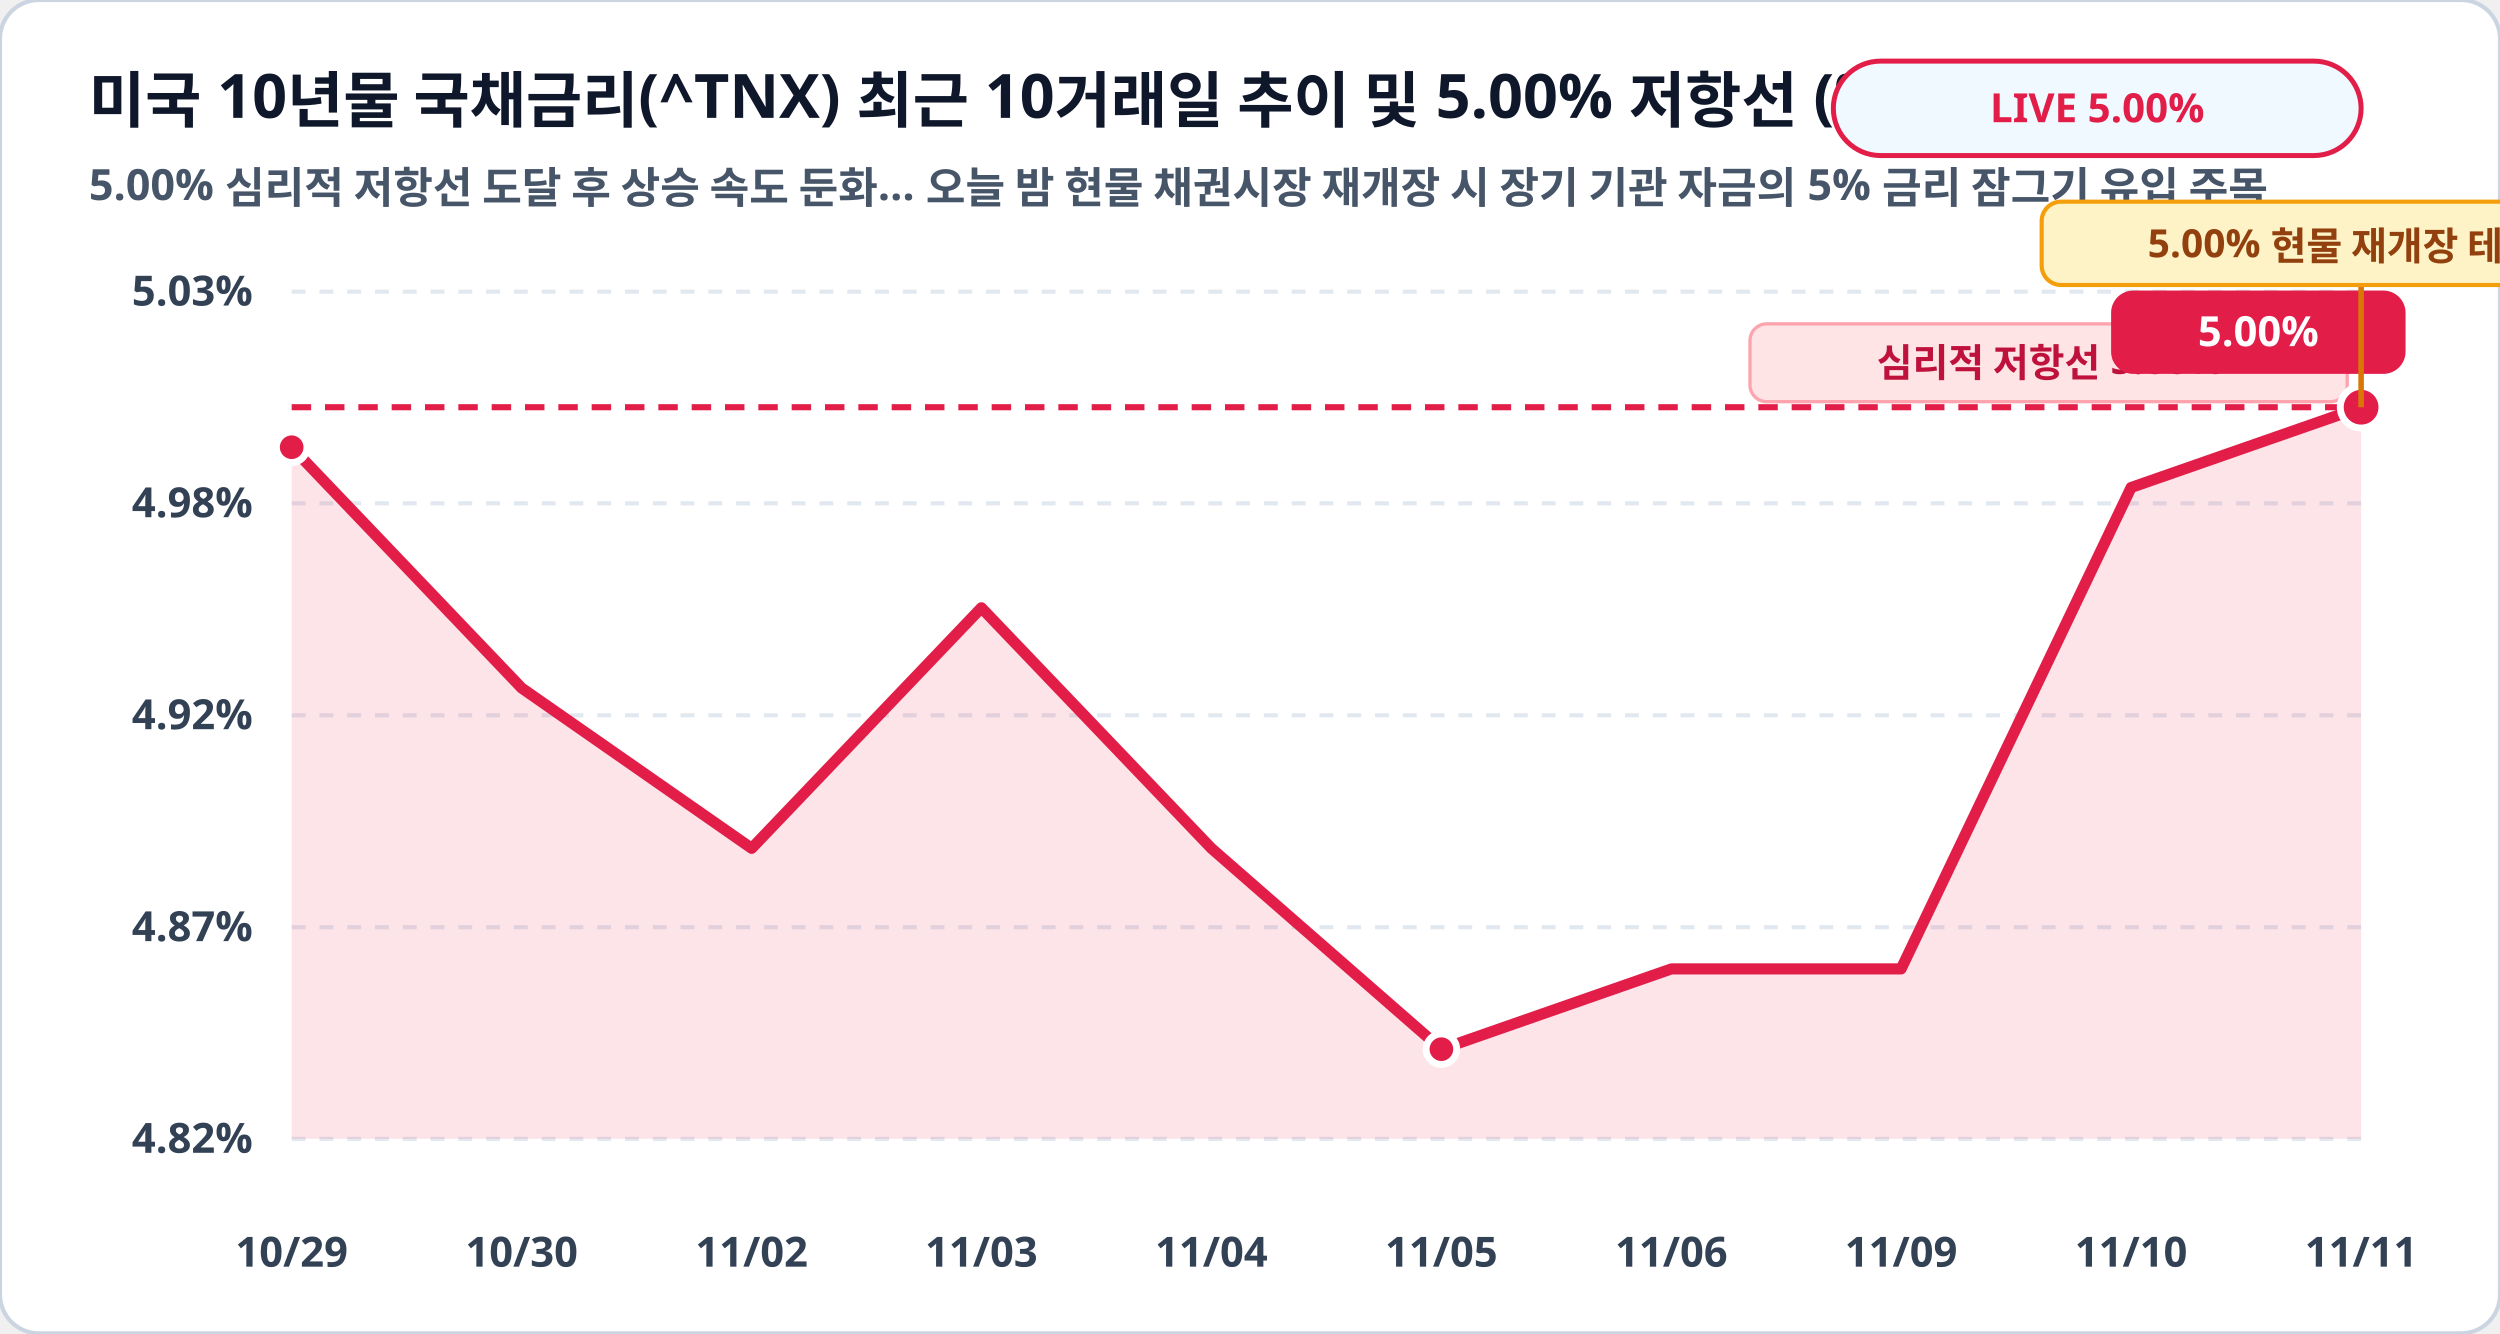
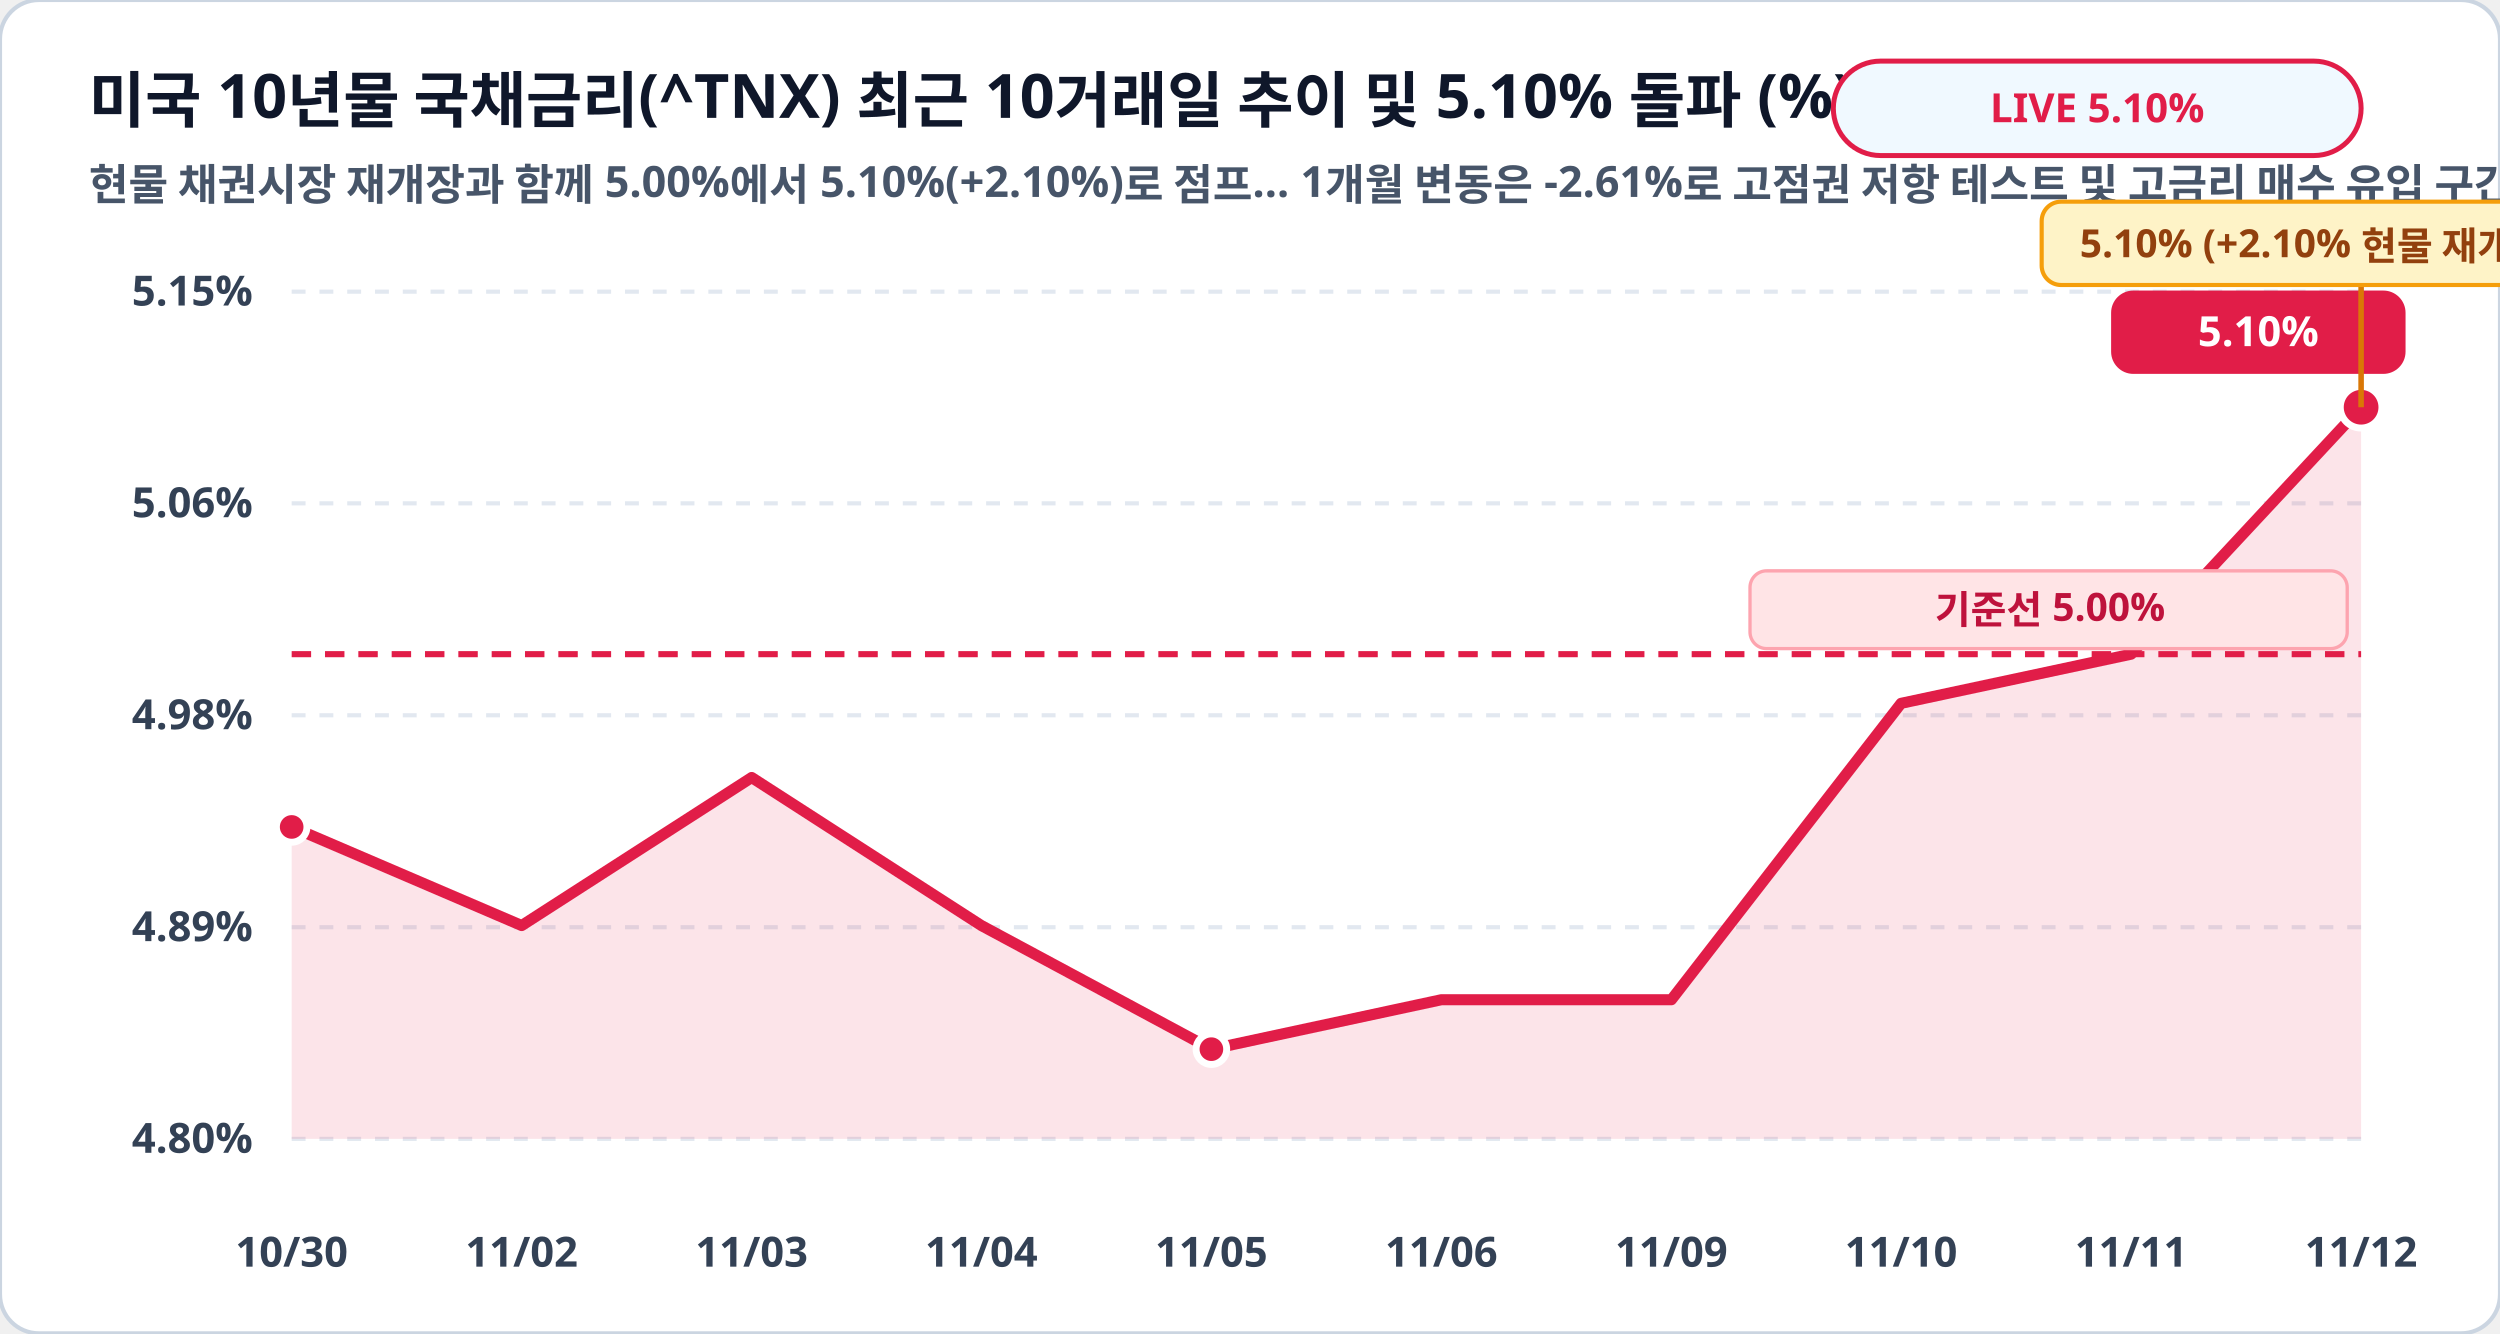
<svg xmlns="http://www.w3.org/2000/svg" viewBox="0 0 900 480" width="100%" height="100%">
  <rect width="900" height="480" rx="14" fill="#ffffff" stroke="#cbd5e1" stroke-width="1.5" />
-   <text x="32" y="44" fill="#0f172a" font-family="Pretendard, sans-serif" font-size="22" font-weight="900">미국 10년물 국채금리(^TNX) 최근 10거래일 추이 및 5.00% 저항선 (%)</text>
-   <text x="32" y="72" fill="#475569" font-family="Pretendard, sans-serif" font-size="15.5" font-weight="600">5.00% 심리적 저항선 도달 후 상승 속도 둔화… 오늘 밤 현물 채권시장 재개장 시 장기 기관 자금의 5% 금리 잠그기 유입 주목</text>
+   <text x="32" y="44" fill="#0f172a" font-family="Pretendard, sans-serif" font-size="22" font-weight="900">미국 10년물 국채금리(^TNX) 최근 10거래일 추이 및 5.10% 돌파 (%)</text>
+   <text x="32" y="72" fill="#475569" font-family="Pretendard, sans-serif" font-size="15.5" font-weight="600">현물 채권시장 재개장과 함께 5.00%에서 5.10%(+2.10%)로 점프… 1개월 변동은 -2.61%로 고점권 저항 테스트 및 고금리 매수 유입 구간</text>
  <rect x="660" y="22" width="190" height="34" rx="17" fill="#f0f9ff" stroke="#e11d48" stroke-width="1.8" />
-   <text x="755" y="44" fill="#e11d48" font-family="Pretendard, sans-serif" font-size="14.5" font-weight="800" text-anchor="middle">LIVE 5.00%</text>
+   <text x="755" y="44" fill="#e11d48" font-family="Pretendard, sans-serif" font-size="14.5" font-weight="800" text-anchor="middle">LIVE 5.10%</text>
  <line x1="105" y1="105.0" x2="850" y2="105.0" stroke="#e2e8f0" stroke-width="1.5" stroke-dasharray="5,5" />
-   <text x="91" y="110.0" fill="#334155" font-family="Pretendard, sans-serif" font-size="15" font-weight="700" text-anchor="end">5.03%</text>
+   <text x="91" y="110.0" fill="#334155" font-family="Pretendard, sans-serif" font-size="15" font-weight="700" text-anchor="end">5.15%</text>
  <line x1="105" y1="181.2" x2="850" y2="181.2" stroke="#e2e8f0" stroke-width="1.5" stroke-dasharray="5,5" />
-   <text x="91" y="186.2" fill="#334155" font-family="Pretendard, sans-serif" font-size="15" font-weight="700" text-anchor="end">4.98%</text>
+   <text x="91" y="186.2" fill="#334155" font-family="Pretendard, sans-serif" font-size="15" font-weight="700" text-anchor="end">5.06%</text>
  <line x1="105" y1="257.5" x2="850" y2="257.5" stroke="#e2e8f0" stroke-width="1.5" stroke-dasharray="5,5" />
-   <text x="91" y="262.5" fill="#334155" font-family="Pretendard, sans-serif" font-size="15" font-weight="700" text-anchor="end">4.92%</text>
+   <text x="91" y="262.5" fill="#334155" font-family="Pretendard, sans-serif" font-size="15" font-weight="700" text-anchor="end">4.98%</text>
  <line x1="105" y1="333.8" x2="850" y2="333.8" stroke="#e2e8f0" stroke-width="1.5" stroke-dasharray="5,5" />
-   <text x="91" y="338.8" fill="#334155" font-family="Pretendard, sans-serif" font-size="15" font-weight="700" text-anchor="end">4.87%</text>
+   <text x="91" y="338.8" fill="#334155" font-family="Pretendard, sans-serif" font-size="15" font-weight="700" text-anchor="end">4.89%</text>
  <line x1="105" y1="410.0" x2="850" y2="410.0" stroke="#e2e8f0" stroke-width="1.5" stroke-dasharray="5,5" />
-   <text x="91" y="415.0" fill="#334155" font-family="Pretendard, sans-serif" font-size="15" font-weight="700" text-anchor="end">4.82%</text>
-   <polygon points="105.0,410.0 105.0,161.0 187.8,247.7 270.6,305.4 353.3,218.8 436.1,305.4 518.9,377.7 601.7,348.8 684.4,348.8 767.2,175.5 850.0,146.6 850.0,410.0" fill="#e11d48" fill-opacity="0.12" />
-   <polyline fill="none" stroke="#e11d48" stroke-width="4" stroke-linecap="round" stroke-linejoin="round" points="105.0,161.0 187.8,247.7 270.6,305.4 353.3,218.8 436.1,305.4 518.9,377.7 601.7,348.8 684.4,348.8 767.2,175.5 850.0,146.6" />
-   <line x1="105" y1="146.6" x2="850" y2="146.6" stroke="#e11d48" stroke-width="2.2" stroke-dasharray="7,5" />
-   <rect x="630" y="116.6" width="215" height="28" rx="6" fill="#ffe4e6" stroke="#fda4af" stroke-width="1.2" />
-   <text x="738" y="135.6" fill="#be123c" font-family="Pretendard, sans-serif" font-size="14" font-weight="800" text-anchor="middle">심리적 저항선 5.00%</text>
-   <circle cx="105.0" cy="161.0" r="5.5" fill="#e11d48" stroke="#ffffff" stroke-width="2.5" />
-   <circle cx="518.9" cy="377.7" r="5.5" fill="#e11d48" stroke="#ffffff" stroke-width="2.5" />
+   <text x="91" y="415.0" fill="#334155" font-family="Pretendard, sans-serif" font-size="15" font-weight="700" text-anchor="end">4.80%</text>
+   <polygon points="105.0,410.0 105.0,297.7 187.8,333.2 270.6,279.9 353.3,333.2 436.1,377.7 518.9,359.9 601.7,359.9 684.4,253.2 767.2,235.5 850.0,146.6 850.0,410.0" fill="#e11d48" fill-opacity="0.12" />
+   <polyline fill="none" stroke="#e11d48" stroke-width="4" stroke-linecap="round" stroke-linejoin="round" points="105.0,297.7 187.8,333.2 270.6,279.9 353.3,333.2 436.1,377.7 518.9,359.9 601.7,359.9 684.4,253.2 767.2,235.5 850.0,146.6" />
+   <line x1="105" y1="235.5" x2="850" y2="235.5" stroke="#e11d48" stroke-width="2.2" stroke-dasharray="7,5" />
+   <rect x="630" y="205.5" width="215" height="28" rx="6" fill="#ffe4e6" stroke="#fda4af" stroke-width="1.2" />
+   <text x="738" y="224.5" fill="#be123c" font-family="Pretendard, sans-serif" font-size="14" font-weight="800" text-anchor="middle">기준선 5.00%</text>
+   <circle cx="105.0" cy="297.7" r="5.5" fill="#e11d48" stroke="#ffffff" stroke-width="2.5" />
+   <circle cx="436.1" cy="377.7" r="5.5" fill="#e11d48" stroke="#ffffff" stroke-width="2.5" />
  <circle cx="850.0" cy="146.6" r="7.5" fill="#e11d48" stroke="#ffffff" stroke-width="2.5" />
  <rect x="760.0" y="104.6" width="106" height="30" rx="8" fill="#e11d48" />
-   <text x="813.0" y="124.6" fill="#ffffff" font-family="Pretendard, sans-serif" font-size="15" font-weight="800" text-anchor="middle">5.00%</text>
+   <text x="813.0" y="124.6" fill="#ffffff" font-family="Pretendard, sans-serif" font-size="15" font-weight="800" text-anchor="middle">5.10%</text>
  <line x1="850.0" y1="146.6" x2="850.0" y2="102.6" stroke="#d97706" stroke-width="2" />
  <rect x="735.0" y="72.6" width="230" height="30" rx="7" fill="#fef3c7" stroke="#f59e0b" stroke-width="1.5" />
-   <text x="850.0" y="92.6" fill="#92400e" font-family="Pretendard, sans-serif" font-size="14" font-weight="800" text-anchor="middle">5.00% 현물 재개장 테스트</text>
-   <text x="105.0" y="456" fill="#334155" font-family="Pretendard, sans-serif" font-size="15" font-weight="700" text-anchor="middle">10/29</text>
-   <text x="187.8" y="456" fill="#334155" font-family="Pretendard, sans-serif" font-size="15" font-weight="700" text-anchor="middle">10/30</text>
-   <text x="270.6" y="456" fill="#334155" font-family="Pretendard, sans-serif" font-size="15" font-weight="700" text-anchor="middle">11/02</text>
-   <text x="353.3" y="456" fill="#334155" font-family="Pretendard, sans-serif" font-size="15" font-weight="700" text-anchor="middle">11/03</text>
-   <text x="436.1" y="456" fill="#334155" font-family="Pretendard, sans-serif" font-size="15" font-weight="700" text-anchor="middle">11/04</text>
-   <text x="518.9" y="456" fill="#334155" font-family="Pretendard, sans-serif" font-size="15" font-weight="700" text-anchor="middle">11/05</text>
-   <text x="601.7" y="456" fill="#334155" font-family="Pretendard, sans-serif" font-size="15" font-weight="700" text-anchor="middle">11/06</text>
-   <text x="684.4" y="456" fill="#334155" font-family="Pretendard, sans-serif" font-size="15" font-weight="700" text-anchor="middle">11/09</text>
-   <text x="767.2" y="456" fill="#334155" font-family="Pretendard, sans-serif" font-size="15" font-weight="700" text-anchor="middle">11/10</text>
-   <text x="850.0" y="456" fill="#334155" font-family="Pretendard, sans-serif" font-size="15" font-weight="700" text-anchor="middle">11/11</text>
+   <text x="850.0" y="92.6" fill="#92400e" font-family="Pretendard, sans-serif" font-size="14" font-weight="800" text-anchor="middle">5.10% (+2.10% 현물 재개장 반영)</text>
+   <text x="105.0" y="456" fill="#334155" font-family="Pretendard, sans-serif" font-size="15" font-weight="700" text-anchor="middle">10/30</text>
+   <text x="187.8" y="456" fill="#334155" font-family="Pretendard, sans-serif" font-size="15" font-weight="700" text-anchor="middle">11/02</text>
+   <text x="270.6" y="456" fill="#334155" font-family="Pretendard, sans-serif" font-size="15" font-weight="700" text-anchor="middle">11/03</text>
+   <text x="353.3" y="456" fill="#334155" font-family="Pretendard, sans-serif" font-size="15" font-weight="700" text-anchor="middle">11/04</text>
+   <text x="436.1" y="456" fill="#334155" font-family="Pretendard, sans-serif" font-size="15" font-weight="700" text-anchor="middle">11/05</text>
+   <text x="518.9" y="456" fill="#334155" font-family="Pretendard, sans-serif" font-size="15" font-weight="700" text-anchor="middle">11/06</text>
+   <text x="601.7" y="456" fill="#334155" font-family="Pretendard, sans-serif" font-size="15" font-weight="700" text-anchor="middle">11/09</text>
+   <text x="684.4" y="456" fill="#334155" font-family="Pretendard, sans-serif" font-size="15" font-weight="700" text-anchor="middle">11/10</text>
+   <text x="767.2" y="456" fill="#334155" font-family="Pretendard, sans-serif" font-size="15" font-weight="700" text-anchor="middle">11/11</text>
+   <text x="850.0" y="456" fill="#334155" font-family="Pretendard, sans-serif" font-size="15" font-weight="700" text-anchor="middle">11/12</text>
</svg>
